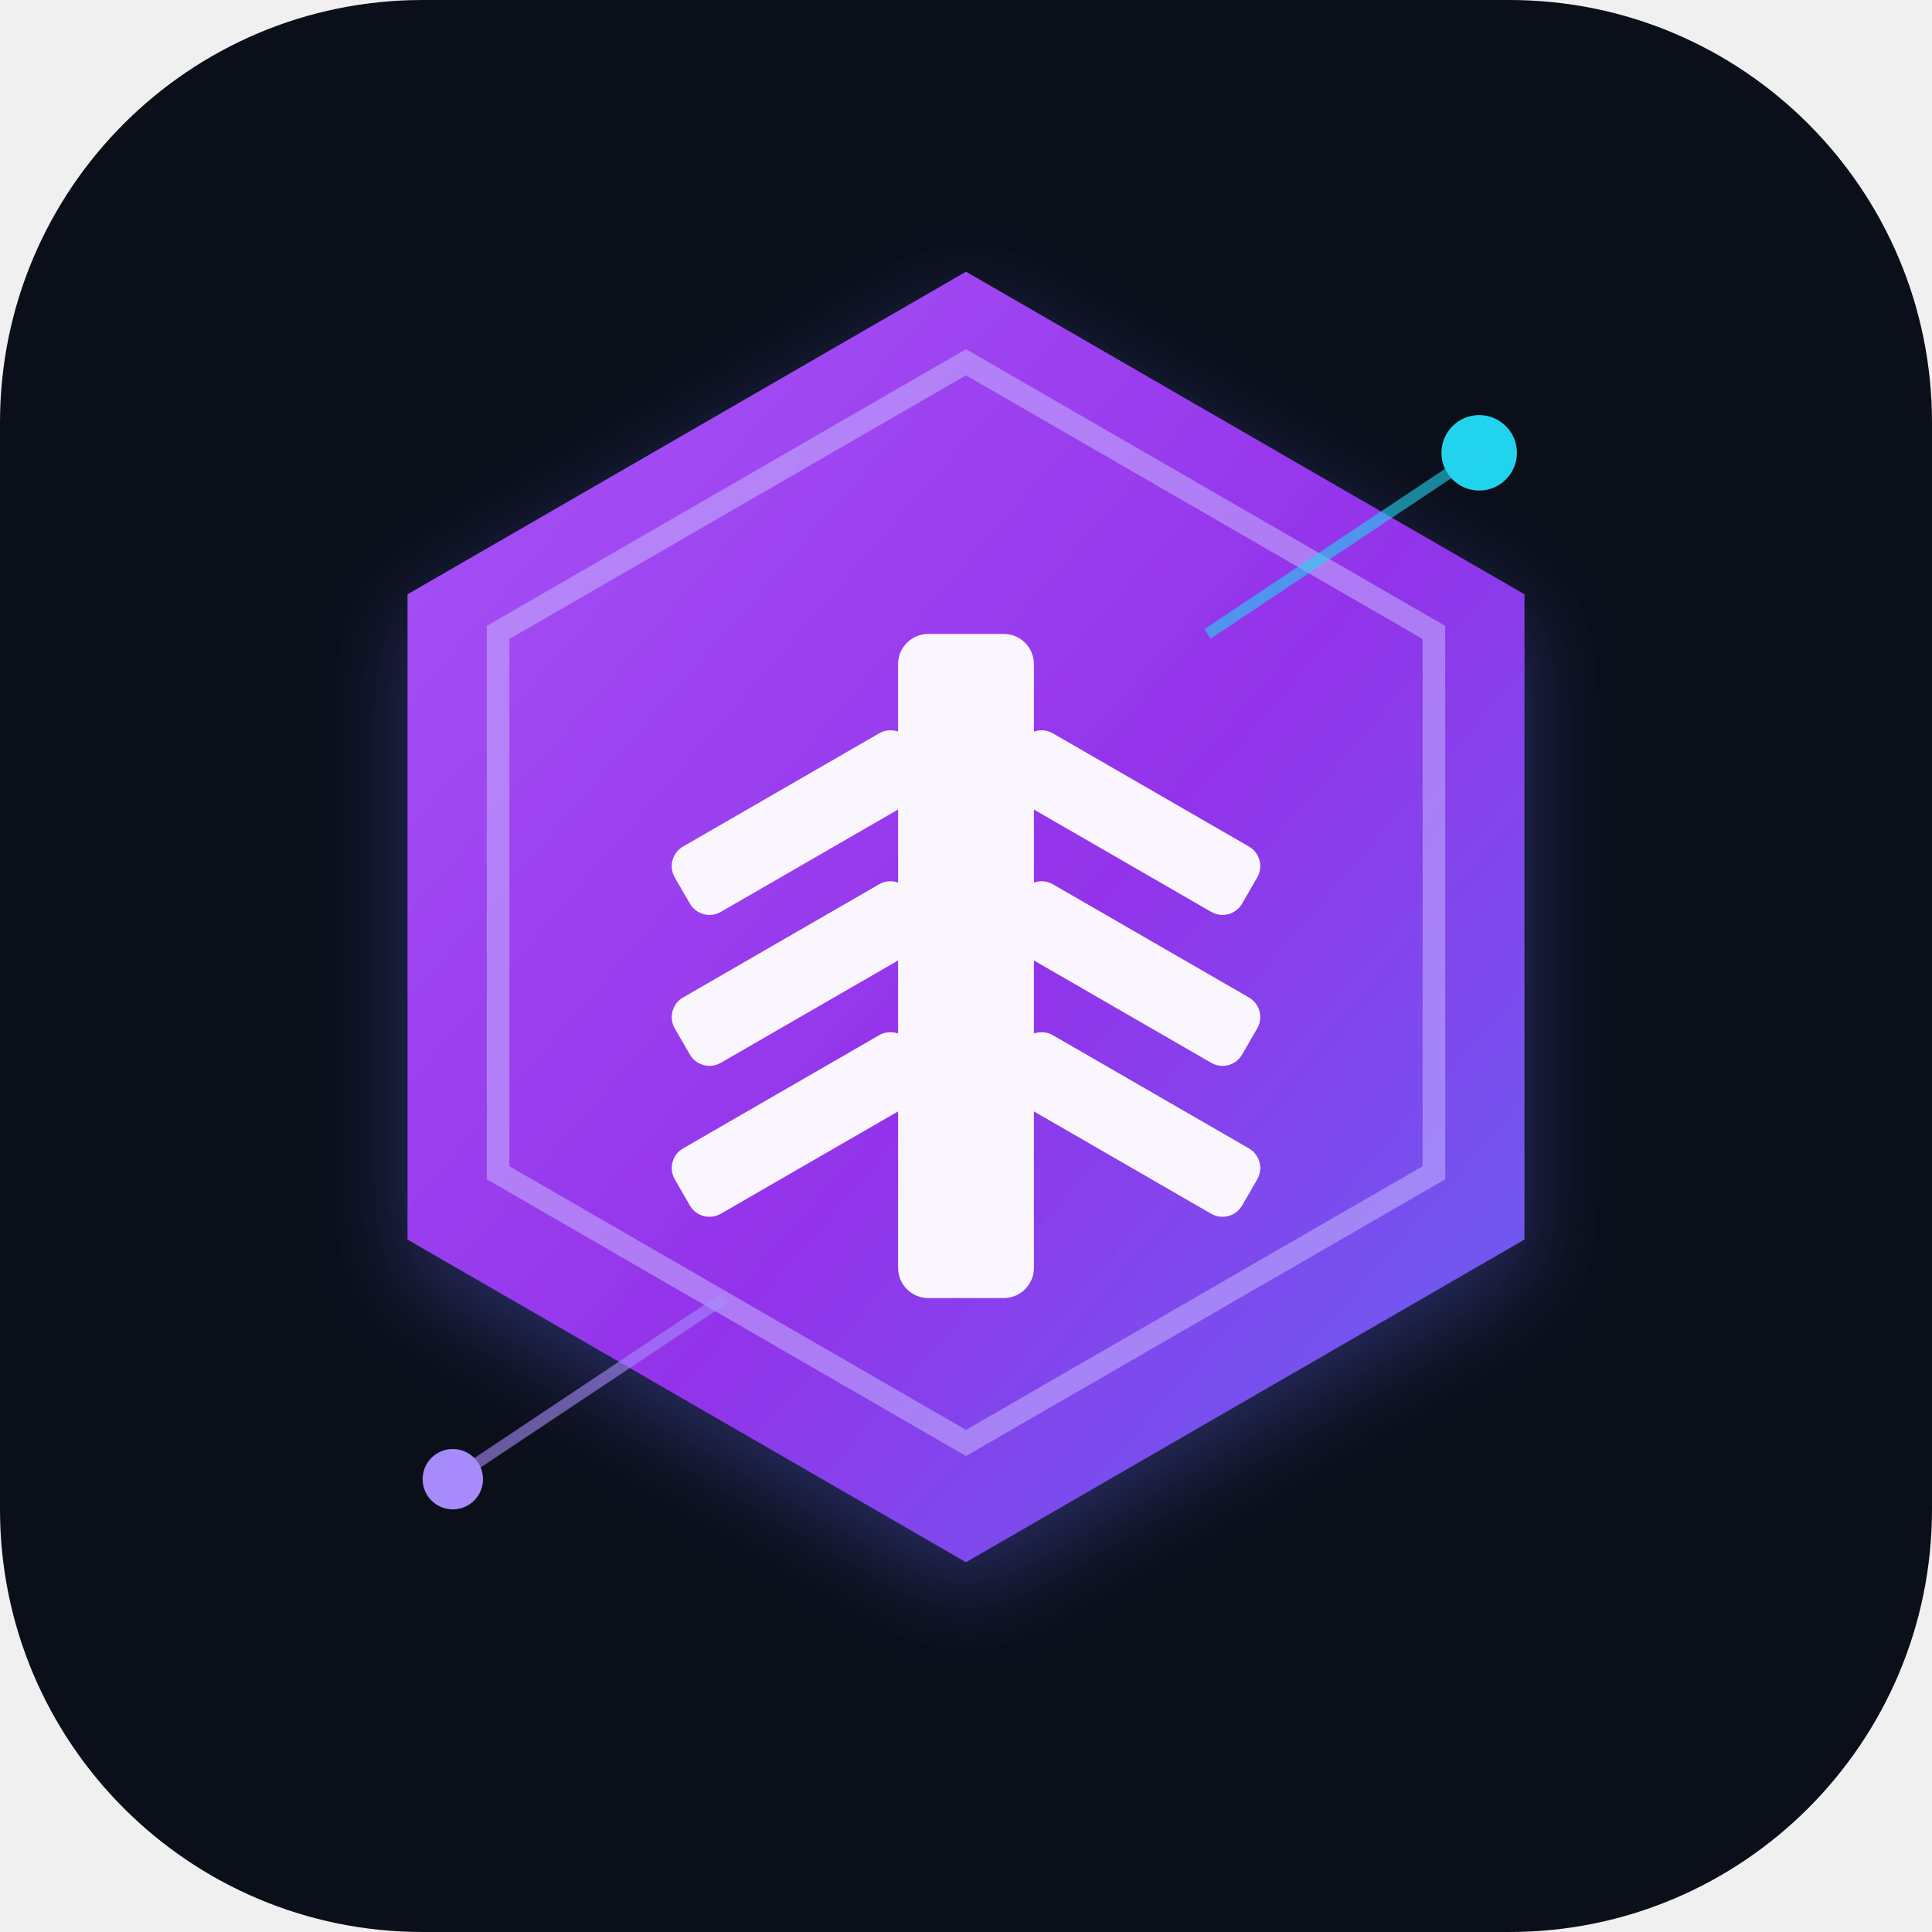
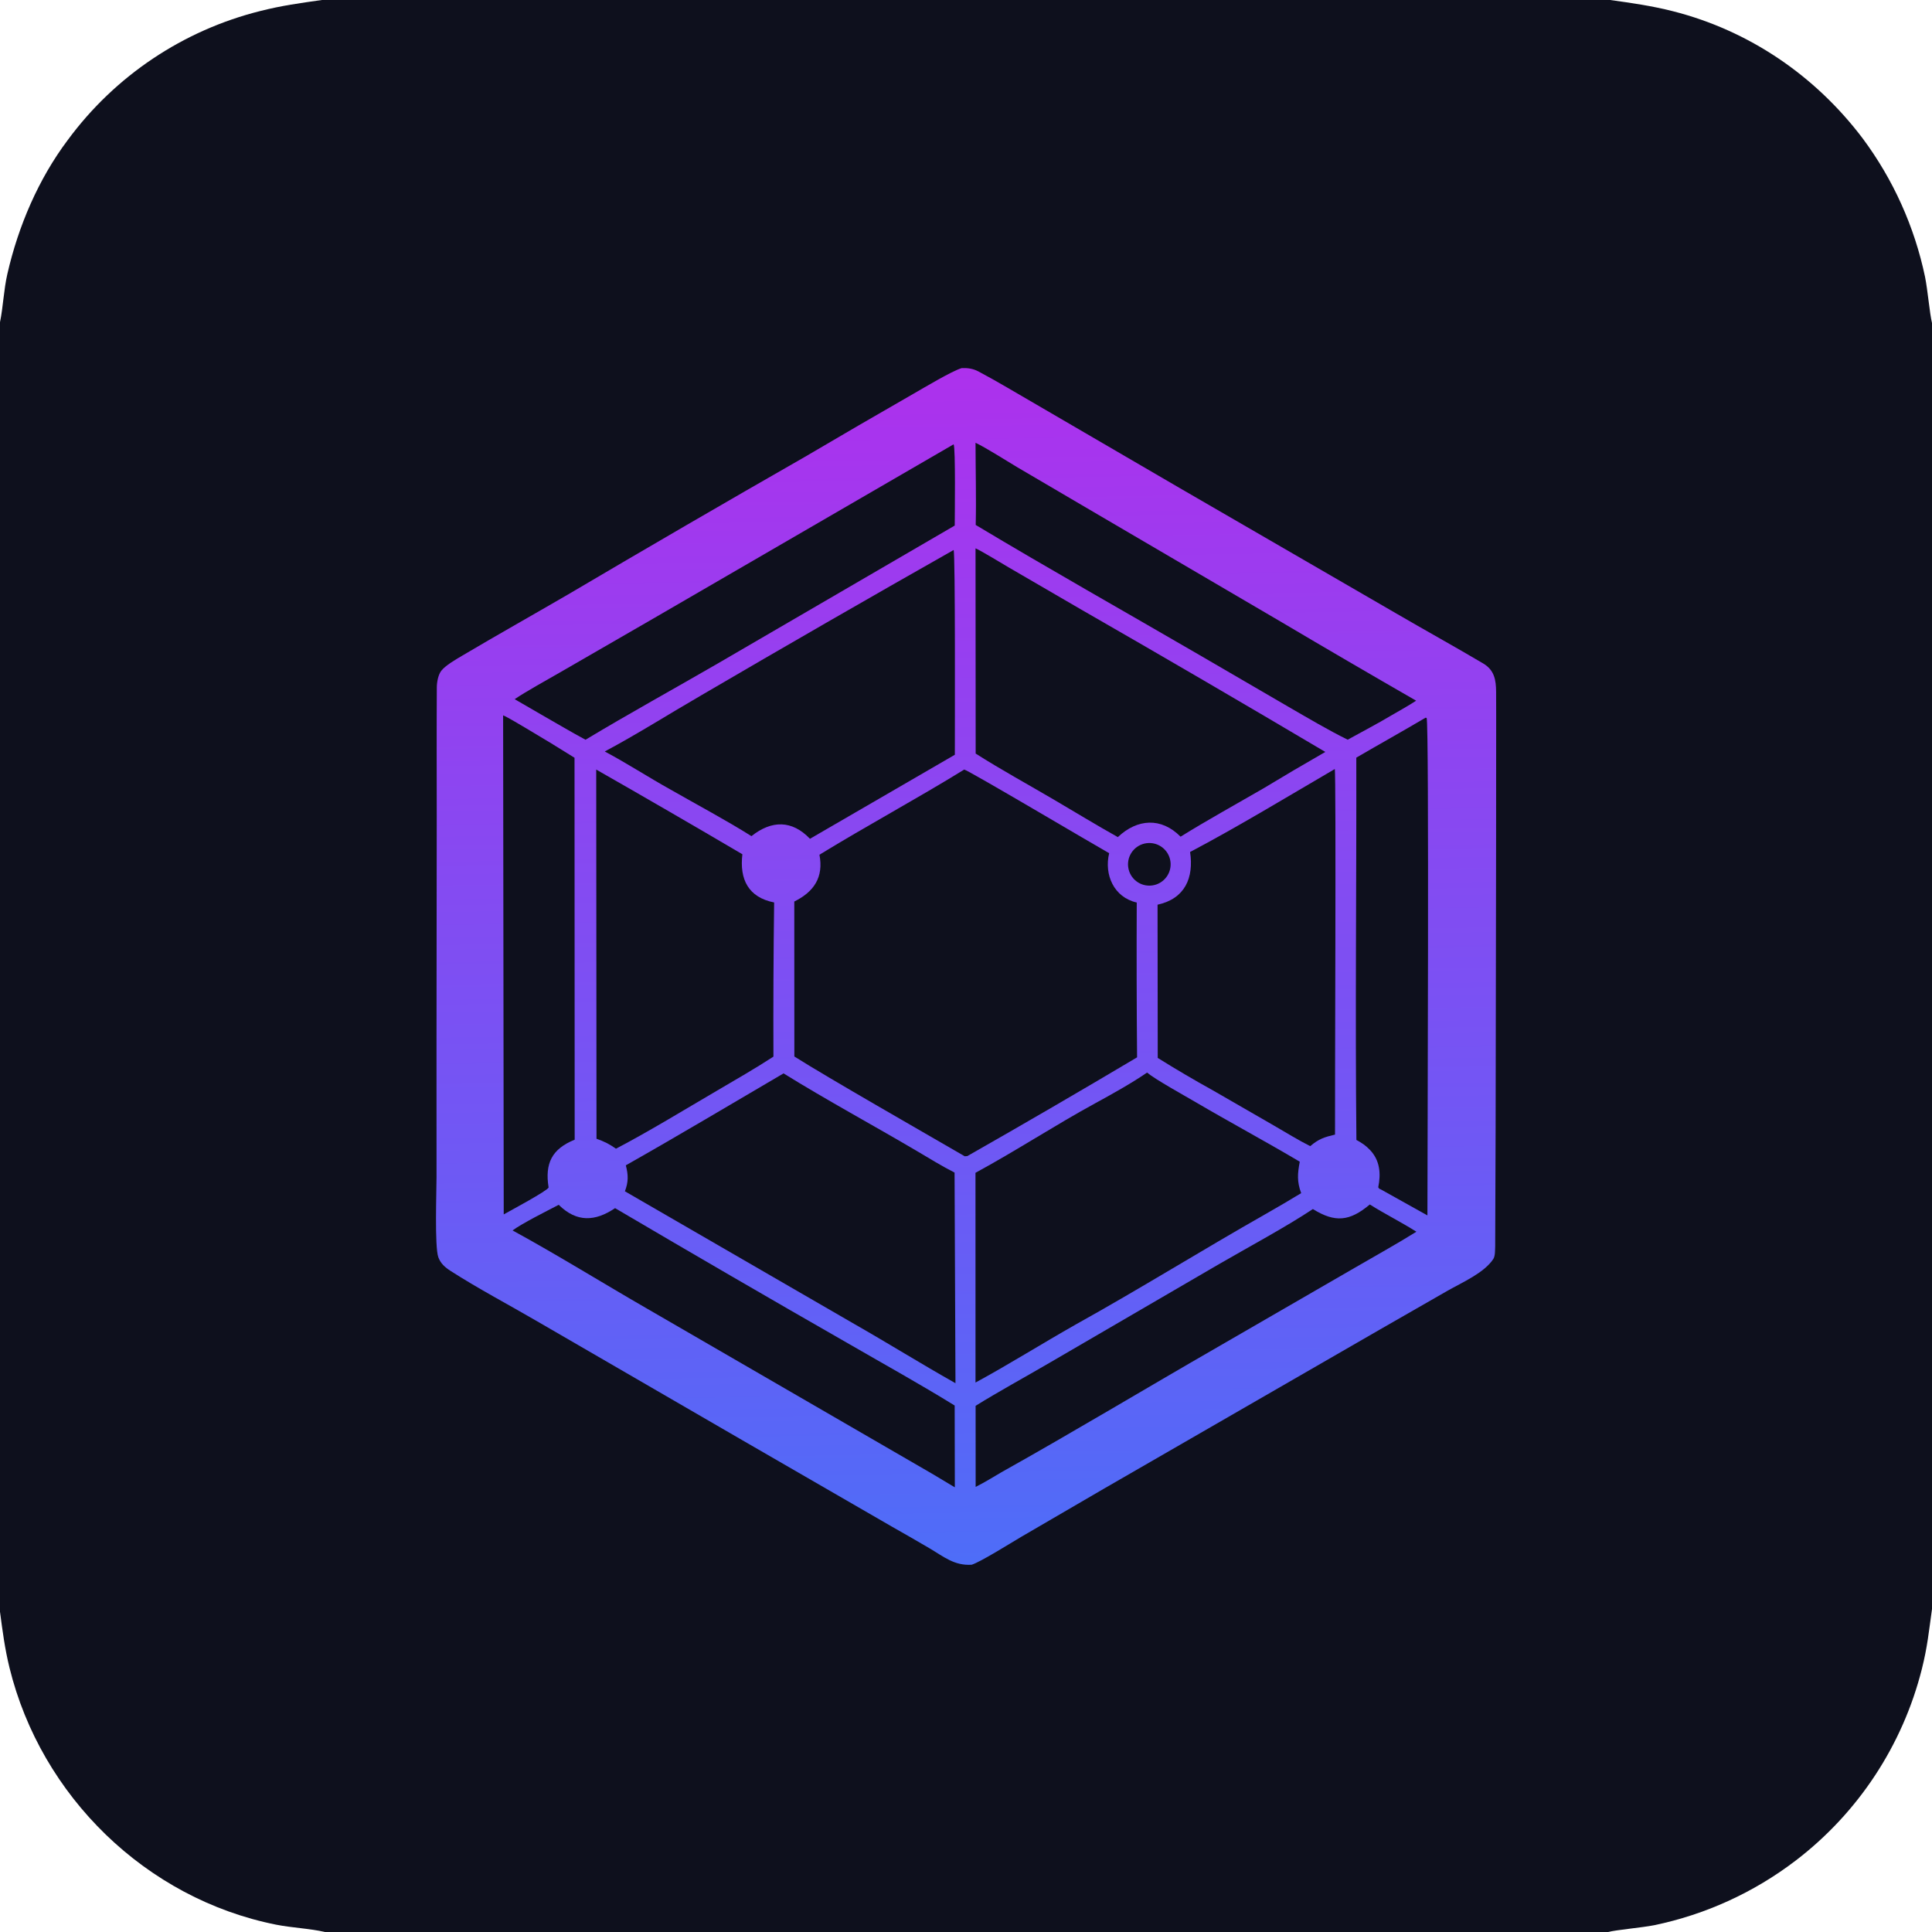
- <svg xmlns="http://www.w3.org/2000/svg" viewBox="0 0 512 512" role="img" aria-label="Coolify MCP logo">
+ <svg xmlns="http://www.w3.org/2000/svg" height="1024" preserveAspectRatio="none" style="display: block;" version="1.1" viewBox="0 0 2048 2048" width="1024">
  <defs>
-     <linearGradient id="g" x1="0%" y1="0%" x2="100%" y2="100%">
-       <stop offset="0%" stop-color="#a855f7" />
-       <stop offset="55%" stop-color="#9333ea" />
-       <stop offset="100%" stop-color="#6366f1" />
+     <linearGradient gradientUnits="userSpaceOnUse" id="Gradient1" x1="1012.86" x2="1034.21" y1="392.087" y2="1655.93">
+       <stop class="stop0" offset="0" stop-color="rgb(173,49,237)" stop-opacity="1" />
+       <stop class="stop1" offset="1" stop-color="rgb(78,109,248)" stop-opacity="1" />
    </linearGradient>
-     <filter id="s" x="-20%" y="-20%" width="140%" height="140%">
-       <feDropShadow dx="0" dy="8" stdDeviation="12" flood-color="#6366f1" flood-opacity="0.35" />
-     </filter>
  </defs>
-   <rect width="512" height="512" rx="112" fill="#0b0f1a" />
-   <g filter="url(#s)">
-     <path fill="url(#g)" d="M256 72l148 85.5v171L256 414 108 328.5v-171z" />
-     <path fill="none" stroke="#c4b5fd" stroke-width="6" opacity="0.55" d="M256 96l124 71.6v143.2L256 382.4 132 310.8V167.6z" />
-   </g>
-   <g fill="#fff" opacity="0.95">
-     <rect x="238" y="168" width="36" height="176" rx="8" />
-     <rect x="176" y="208" width="72" height="20" rx="6" transform="rotate(-30 212 218)" />
-     <rect x="176" y="248" width="72" height="20" rx="6" transform="rotate(-30 212 258)" />
-     <rect x="176" y="288" width="72" height="20" rx="6" transform="rotate(-30 212 298)" />
-     <rect x="264" y="208" width="72" height="20" rx="6" transform="rotate(30 300 218)" />
-     <rect x="264" y="248" width="72" height="20" rx="6" transform="rotate(30 300 258)" />
-     <rect x="264" y="288" width="72" height="20" rx="6" transform="rotate(30 300 298)" />
-   </g>
-   <circle cx="392" cy="120" r="10" fill="#22d3ee" />
-   <circle cx="120" cy="392" r="8" fill="#a78bfa" />
-   <path d="M392 120 L320 168" stroke="#22d3ee" stroke-width="3" opacity="0.6" />
-   <path d="M192 344 L120 392" stroke="#a78bfa" stroke-width="3" opacity="0.6" />
+   <path d="M 0 0 L 341.192 0 L 1706.85 0 L 2048 0 L 2048 342.367 L 2048 1705.65 L 2048 2048 L 1704.62 2048 L 344.365 2048 L 0 2048 L 0 1708.54 L 0 341.485 L 0 0 z" fill="rgb(14,16,29)" transform="translate(0,0)" />
+   <path d="M 1704.62 2048 C 1713.44 2045.71 1740.58 2043.39 1753.63 2040.78 C 1807.94 2029.48 1859.03 2006.17 1903.15 1972.55 C 1969.6 1921.9 2016.89 1850.18 2037.27 1769.14 C 2043.2 1745.53 2044.68 1729.34 2048 1705.65 L 2048 2048 L 1704.62 2048 z" fill="rgb(255,255,255)" transform="translate(0,0)" />
+   <path d="M 0 1708.54 C 2.694 1728.99 5.122 1747.75 10.069 1767.88 C 43.55 1904.1 154.786 2012.76 292.733 2040.24 C 309.114 2043.51 329.155 2044.35 344.365 2048 L 0 2048 L 0 1708.54 z" fill="rgb(255,255,255)" transform="translate(0,0)" />
+   <path d="M 1706.85 0 L 2048 0 L 2048 342.367 C 2045.45 331.835 2043.5 307.709 2040.61 293.444 C 2029.46 240.307 2006.91 190.227 1974.49 146.671 C 1924.2 80.131 1854.04 32.361 1773.28 11.872 C 1750.72 6.15 1729.77 3.185 1706.85 0 z" fill="rgb(255,255,255)" transform="translate(0,0)" />
+   <path d="M 0 0 L 341.192 0 C 318.082 3.276 298.726 5.89 276.096 11.632 C 194.174 32.032 121.944 80.392 71.873 148.364 C 40.662 189.905 19.397 239.749 7.805 290.404 C 3.926 307.355 3.318 325.575 0 341.485 L 0 0 z" fill="rgb(255,255,255)" transform="translate(0,0)" />
+   <path d="M 1019.44 390.192 C 1025.79 389.922 1031.57 390.774 1037.21 393.758 C 1057.81 404.656 1078.21 417.139 1098.49 428.759 L 1250.11 517.102 L 1479.76 650.109 C 1510.46 668.01 1541.62 685.17 1572.21 703.271 C 1584.07 710.291 1585.86 720.717 1585.94 733.384 C 1586.05 750.792 1586 768.192 1585.99 785.597 L 1585.92 892.274 L 1585.42 1194.84 C 1585.24 1236.9 1585.16 1279.04 1584.96 1321.09 C 1584.73 1325.08 1585.14 1331.32 1582.88 1334.72 C 1573.17 1349.39 1549.89 1359.45 1534.58 1368.18 L 1462.1 1409.73 L 1170.22 1578.05 L 1082.31 1629.26 C 1072 1635.36 1039.43 1655.74 1030.03 1658.68 C 1011.65 1659.9 1000.34 1650.12 985.117 1641.13 C 972.129 1633.51 959.078 1626 945.964 1618.59 L 784.015 1525.01 L 569.261 1400.54 C 538.879 1382.84 507.153 1366.18 477.619 1347.22 C 471.792 1343.48 467.018 1339.33 464.634 1332.69 C 460.618 1321.51 462.747 1262.3 462.742 1247.5 L 462.718 1105.95 L 462.956 865.136 C 462.948 819.623 462.772 774.101 463.042 728.592 C 463.074 723.187 464.462 715.21 467.89 710.906 C 472.334 705.324 483.094 699.101 489.412 695.363 C 526.664 673.322 564.392 652.095 601.823 630.349 C 685.226 581.132 768.962 532.481 853.024 484.4 C 891.283 461.857 929.676 439.545 968.202 417.465 C 979.118 411.233 1008.64 393.474 1019.44 390.192 z" fill="url(#Gradient1)" transform="translate(0,0)" />
+   <path d="M 1022.09 815.777 C 1025.47 815.84 1162.53 897.108 1175.76 904.44 C 1170.25 927.361 1180.85 951.255 1205 956.719 C 1204.76 1011.42 1204.88 1066.12 1205.35 1120.82 C 1145.71 1156.29 1085.72 1191.18 1025.4 1225.49 C 1024.48 1225.56 1023.56 1225.63 1022.64 1225.7 C 980.267 1201.08 877.514 1142.42 842.051 1119.92 L 841.985 955.648 C 863.012 945.252 873.2 929.767 868.657 906.049 C 919.043 875.165 971.231 847.124 1022.09 815.777 z" fill="rgb(14,16,29)" transform="translate(0,0)" />
+   <path d="M 830.59 1137.84 C 876.753 1166.44 925.376 1192.68 972.197 1220.29 C 984.875 1227.76 998.807 1236.41 1011.88 1242.97 L 1012.84 1466.24 C 976.692 1445.9 941.44 1423.9 905.348 1403.34 L 662.425 1262.82 C 666.251 1252.83 666.07 1245.58 663.403 1235.3 C 718.727 1204.02 775.617 1170.05 830.59 1137.84 z" fill="rgb(14,16,29)" transform="translate(0,0)" />
+   <path d="M 1215.93 1136.98 C 1224.6 1144.24 1255.72 1161.46 1266.31 1167.68 C 1303.15 1189.34 1341.03 1209.65 1377.81 1231.45 C 1375.41 1244.1 1374.75 1252.54 1379.3 1264.78 C 1366.8 1272.33 1354.16 1279.8 1341.46 1287 C 1274.22 1325.18 1208.1 1366.36 1140.54 1403.89 C 1105.31 1423.85 1069.08 1446.56 1034.08 1465.56 L 1034.05 1243.21 C 1076.63 1220.15 1118.07 1192.94 1160.74 1169.65 C 1178.32 1160.05 1199.67 1148.2 1215.93 1136.98 z" fill="rgb(14,16,29)" transform="translate(0,0)" />
+   <path d="M 1034.1 581.264 C 1040.47 584.05 1062.47 597.518 1069.6 601.667 L 1145.76 645.944 C 1232.48 695.733 1318.86 746.114 1404.89 797.087 C 1382.63 809.843 1360.52 822.86 1338.57 836.134 C 1310.02 852.668 1279.28 869.631 1251.45 886.92 C 1230.99 866.174 1205.58 867.855 1184.94 887.365 C 1162.16 874.599 1139.58 860.821 1117.02 847.574 C 1089.74 831.558 1060.85 815.774 1034.25 798.808 L 1034.1 581.264 z" fill="rgb(14,16,29)" transform="translate(0,0)" />
+   <path d="M 1010.87 583.038 C 1012.79 586 1012.16 777.724 1012.18 800.071 L 858.609 889.147 C 839.516 869.177 817.927 869.335 796.558 886.347 C 771.224 870.289 736.993 851.996 710.546 836.837 C 687.328 823.929 664.135 808.837 641.07 796.594 C 675.178 778.444 710.146 756.27 743.709 736.856 C 832.41 684.975 921.465 633.701 1010.87 583.038 z" fill="rgb(14,16,29)" transform="translate(0,0)" />
+   <path d="M 1414.91 815.221 C 1416.49 818.514 1414.96 1166.55 1415.18 1202.71 C 1404 1205.35 1397.83 1207.32 1388.9 1214.97 C 1376.57 1208.79 1362.35 1200.05 1350.27 1193.05 L 1285.82 1155.9 C 1266 1144.93 1246.47 1133.44 1227.25 1121.45 L 1227.06 959.02 C 1256.19 952.651 1265.63 930.444 1261.54 903.139 C 1311.38 876.895 1365.9 843.834 1414.91 815.221 z" fill="rgb(14,16,29)" transform="translate(0,0)" />
+   <path d="M 632.014 815.772 C 683.861 845.354 735.511 875.282 786.96 905.553 C 783.777 932.168 793.25 951.219 820.619 956.654 C 819.901 1011.12 819.652 1065.59 819.873 1120.06 C 800.479 1132.72 779.599 1144.63 759.582 1156.41 C 725.395 1176.41 687.645 1199.54 652.948 1217.67 C 645.951 1212.71 640.284 1209.93 632.315 1207.11 L 632.014 815.772 z" fill="rgb(14,16,29)" transform="translate(0,0)" />
+   <path d="M 1010.88 470.989 C 1013.04 474.742 1012.09 546.494 1012.06 557.12 L 760.584 703.488 C 714.726 730.053 665.671 757.034 620.677 784.162 C 605.177 775.834 588.773 766.055 573.388 757.286 L 545.577 741.158 C 557.251 733.157 580.689 720.283 593.243 713.002 L 691.921 656.035 L 1010.88 470.989 z" fill="rgb(14,16,29)" transform="translate(0,0)" />
+   <path d="M 1034.1 469.383 C 1045.03 474.484 1067.18 488.648 1078.31 495.262 L 1161.31 543.969 L 1357.74 659.067 C 1405.37 687.26 1453.18 715.158 1501.16 742.76 C 1492.87 748.214 1482.94 753.681 1474.28 758.713 C 1459.89 767.317 1443.43 775.882 1428.61 784.101 C 1408.22 774.087 1385.75 760.749 1365.96 749.331 L 1271 694.065 C 1192.65 648.508 1111.83 602.988 1034.29 556.473 C 1034.95 528.664 1034.13 497.468 1034.1 469.383 z" fill="rgb(14,16,29)" transform="translate(0,0)" />
+   <path d="M 1452.05 1276.8 C 1467.88 1286.77 1485.13 1295.37 1501.44 1305.67 C 1480.5 1318.77 1457.61 1331.35 1436.12 1343.89 L 1291.3 1427.62 C 1214.96 1471.52 1138.21 1517.74 1061.55 1560.64 C 1052.58 1565.94 1043.51 1571.5 1034.23 1576.17 L 1034.19 1490.22 C 1059.07 1474.78 1086.53 1459.85 1111.99 1444.97 L 1291.93 1340.19 C 1321.58 1322.99 1363.9 1300.21 1391.71 1281.64 C 1415.32 1296.36 1430.81 1294.63 1452.05 1276.8 z" fill="rgb(14,16,29)" transform="translate(0,0)" />
+   <path d="M 592.244 1277.14 C 611.369 1295.99 630.895 1294.91 652.016 1280.68 C 734.561 1329.28 817.402 1377.37 900.535 1424.96 C 937.97 1446.62 975.162 1467.15 1012 1489.93 L 1012.17 1576.63 L 987.561 1561.92 L 685.771 1387.12 C 639.058 1360.21 590.203 1329.86 543.34 1304.31 C 553.414 1296.82 579.994 1283.56 592.244 1277.14 z" fill="rgb(14,16,29)" transform="translate(0,0)" />
+   <path d="M 1511.11 760.816 L 1512.29 760.999 C 1515.1 766.642 1513.09 1238.35 1513.12 1288.38 L 1463.8 1260.85 L 1461.99 1260.05 C 1461.66 1259.55 1461.33 1259.05 1461 1258.55 C 1463.95 1244.21 1462.85 1230.03 1452.19 1218.95 C 1447.69 1214.25 1443.97 1211.74 1437.85 1208.4 C 1436.46 1073.85 1438.01 937.776 1437.74 803.136 C 1462.17 788.897 1486.72 775.224 1511.11 760.816 z" fill="rgb(14,16,29)" transform="translate(0,0)" />
+   <path d="M 533.33 758.28 C 538.49 760.486 551.275 768.21 556.433 771.232 C 574.114 781.65 591.644 792.323 609.017 803.247 L 609.185 1208.11 C 584.811 1218.01 577.537 1233.38 581.505 1258.65 L 581.537 1258.81 C 580.424 1262.24 540.04 1283.89 533.974 1287.3 L 533.33 758.28 z" fill="rgb(14,16,29)" transform="translate(0,0)" />
+   <path d="M 1213.32 894.195 C 1225.44 891.429 1237.53 898.99 1240.34 911.108 C 1243.16 923.227 1235.65 935.341 1223.54 938.209 C 1211.37 941.094 1199.16 933.529 1196.33 921.338 C 1193.5 909.148 1201.11 896.976 1213.32 894.195 z" fill="rgb(14,16,29)" transform="translate(0,0)" />
</svg>
